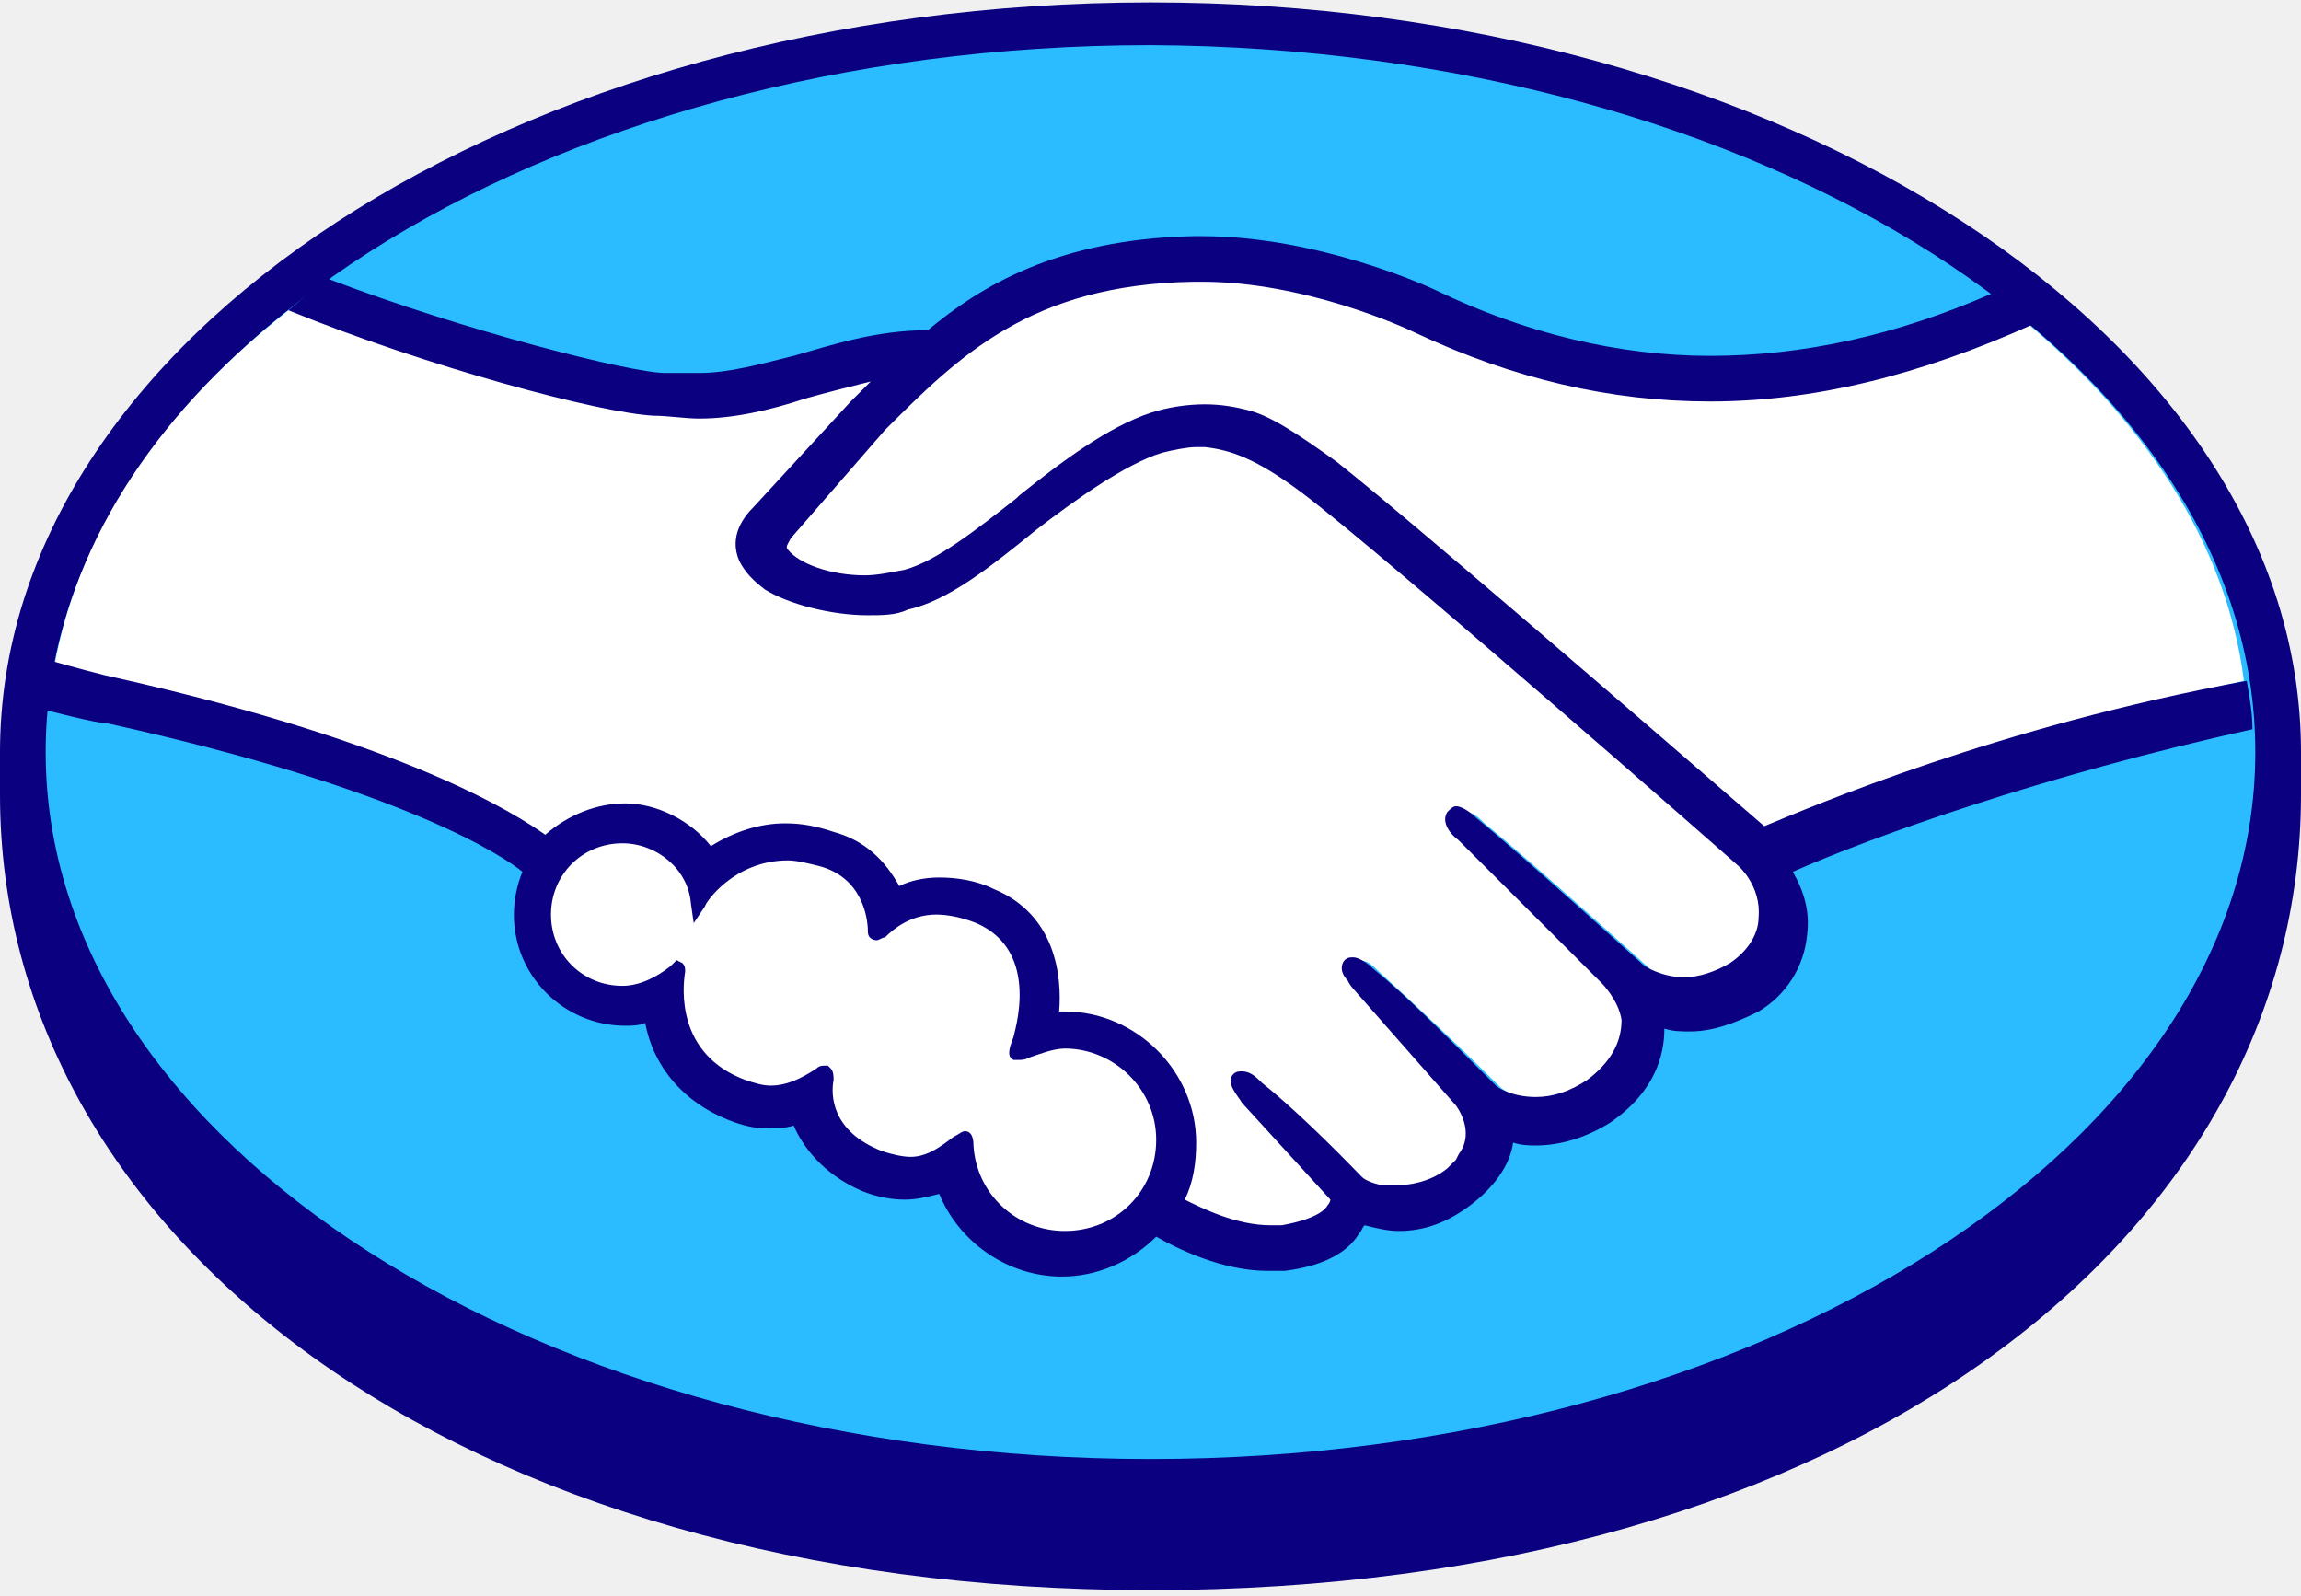
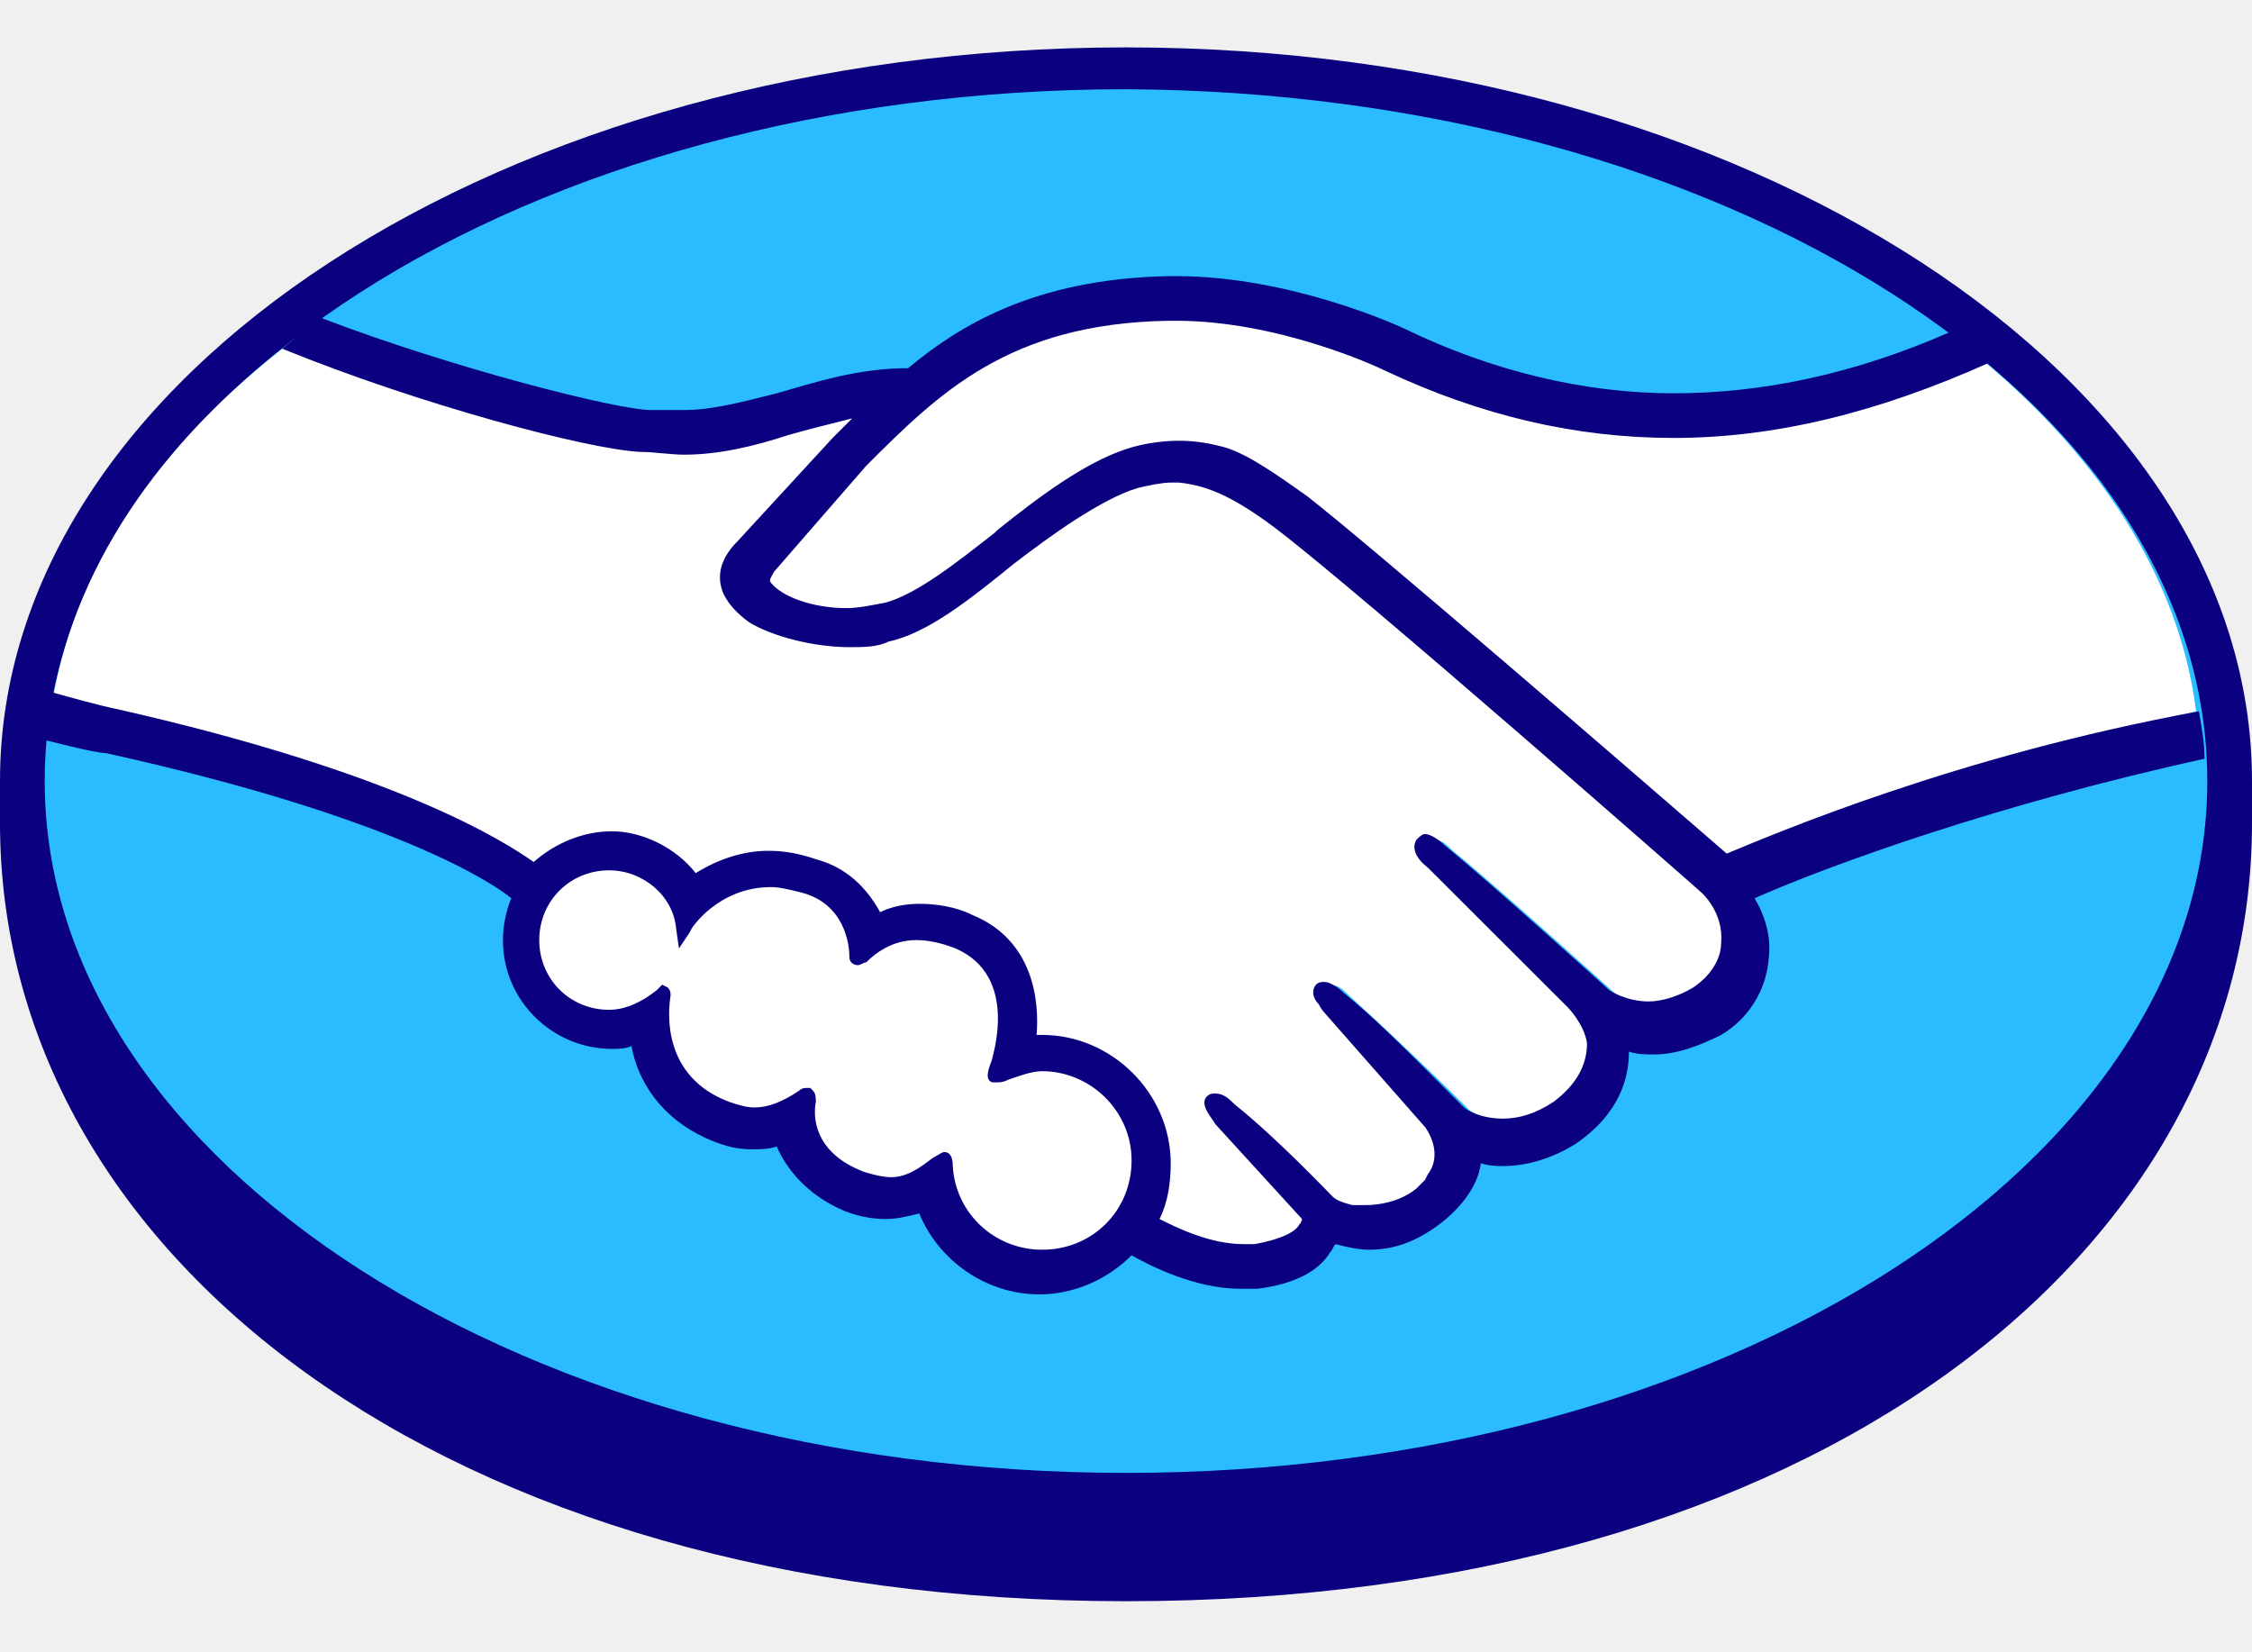
- <svg xmlns="http://www.w3.org/2000/svg" width="150" height="104" fill="none" viewBox="0 0 150 104">
+ <svg xmlns="http://www.w3.org/2000/svg" width="150" height="110" fill="none" viewBox="0 0 150 104">
  <path fill="#0A0080" d="M150 49.027c0-26.944-33.685-48.87-75-48.87-41.501 0-75 21.926-75 48.87v2.787c0 28.616 29.404 51.843 75 51.843 45.968 0 75-23.227 75-51.843v-2.787Z" />
  <path fill="#2ABCFF" d="M147.022 49.027c0 25.457-32.196 46.083-72.022 46.083-39.826 0-72.022-20.626-72.022-46.083C2.978 23.57 35.174 2.944 75 2.944c39.826.186 72.022 20.626 72.022 46.083Z" />
  <path fill="#fff" d="M50.993 34.533s-.745.743-.373 1.487c1.117 1.486 4.653 2.23 8.189 1.486 2.047-.557 4.839-2.601 7.444-4.645 2.792-2.23 5.583-4.46 8.56-5.389 2.979-.93 4.84-.558 6.142-.186 1.49.372 2.978 1.3 5.584 3.345 5.024 3.716 24.751 20.997 28.101 23.97 2.792-1.3 15.075-6.503 31.638-10.22-1.117-8.919-6.514-17.095-14.702-23.784-11.353 4.831-25.31 7.247-39.082.557 0 0-7.444-3.53-14.702-3.345-10.794.186-15.447 5.017-20.472 9.849l-6.327 6.875Z" />
  <path fill="#fff" d="M114.082 56.274c-.186-.186-23.263-20.44-28.474-24.342-2.978-2.23-4.653-2.788-6.514-3.16-.93-.185-2.233 0-3.163.372-2.42.744-5.584 2.788-8.375 5.017-2.978 2.416-5.77 4.46-8.189 5.017-3.163.93-7.258 0-9.119-1.114-.744-.558-1.303-1.115-1.489-1.673-.744-1.486.559-2.787.745-2.973l6.327-6.875 2.233-2.23c-2.047.186-3.908.743-5.769 1.3-2.233.558-4.466 1.302-6.7 1.302-.93 0-5.955-.744-6.885-1.115-5.77-1.487-10.794-3.16-18.425-6.69C11.166 25.8 5.211 34.161 3.536 43.452c1.303.372 3.35.93 4.28 1.115 20.472 4.46 26.8 9.291 28.102 10.22 1.303-1.3 2.978-2.23 5.025-2.23 2.233 0 4.28 1.115 5.583 2.974 1.117-.93 2.792-1.673 4.839-1.673.93 0 1.86.186 2.977.558a6.83 6.83 0 0 1 4.095 3.716c.744-.372 1.675-.557 2.791-.557 1.117 0 2.233.185 3.35.743 3.722 1.672 4.28 5.389 4.094 8.176h.745c4.466 0 8.189 3.716 8.189 8.176 0 1.3-.373 2.601-.931 3.902 1.303.743 4.28 2.23 7.072 1.858 2.233-.186 2.978-.929 3.35-1.486.186-.372.372-.558.186-.93l-5.77-6.503s-.93-.93-.558-1.3c.373-.372.93.185 1.303.557 2.978 2.415 6.514 6.132 6.514 6.132s.372.557 1.675.743c1.116.186 3.163 0 4.652-1.115.373-.372.745-.743.93-1.115 1.49-1.858-.185-3.716-.185-3.716l-6.7-7.619s-.93-.929-.558-1.3c.372-.372.93.185 1.302.557a253.206 253.206 0 0 1 8.003 7.619c.558.371 3.164 2.044 6.513-.186 2.048-1.301 2.42-2.973 2.42-4.274-.186-1.672-1.489-2.787-1.489-2.787l-9.305-9.291s-.93-.744-.558-1.301c.372-.372.93.186 1.302.557 2.978 2.416 10.98 9.663 10.98 9.663.186 0 2.792 2.044 6.328-.186 1.303-.743 2.047-1.858 2.047-3.345-.372-2.044-2.047-3.53-2.047-3.53Z" />
  <path fill="#fff" d="M69.417 67.98c-1.489 0-2.978.744-3.164.744-.186 0 0-.558.186-.93.186-.371 2.047-5.946-2.605-7.99-3.536-1.486-5.583.186-6.328.93-.186.185-.372.185-.372 0 0-.93-.558-3.717-3.536-4.646-4.28-1.3-7.072 1.672-7.816 2.787-.373-2.415-2.42-4.46-5.025-4.46a5 5 0 0 0-5.025 5.018 5 5 0 0 0 5.025 5.017c1.303 0 2.605-.558 3.536-1.487v.186c-.186 1.3-.559 5.76 4.094 7.619 1.861.743 3.536.186 4.839-.744.372-.371.372-.185.372.186-.186 1.115 0 3.717 3.536 5.017 2.605 1.115 4.28 0 5.21-.929.373-.371.56-.371.56.372.185 3.345 2.977 5.946 6.327 5.946 3.536 0 6.327-2.787 6.327-6.318.186-3.344-2.605-6.132-6.141-6.318Z" />
  <path fill="#0A0080" d="M115.012 53.858c-7.072-6.132-23.635-20.44-27.915-23.785-2.606-1.858-4.28-2.973-5.77-3.344-.744-.186-1.674-.372-2.791-.372s-2.42.186-3.536.558c-2.792.929-5.77 3.158-8.56 5.388l-.187.186c-2.605 2.044-5.21 4.088-7.258 4.646-.93.185-1.861.371-2.605.371-2.234 0-4.28-.743-5.025-1.672-.186-.186 0-.372.186-.744l6.141-7.06c4.839-4.832 9.492-9.477 20.1-9.663h.558c6.7 0 13.213 2.973 13.958 3.345 6.327 2.973 12.655 4.46 19.168 4.46 6.7 0 13.586-1.673 21.03-5.018-.744-.743-1.675-1.3-2.605-2.044-6.328 2.787-12.469 4.088-18.425 4.088-5.955 0-12.096-1.486-17.866-4.274-.372-.186-7.63-3.53-15.26-3.53h-.558c-8.933.186-13.958 3.344-17.308 6.132-3.35 0-6.142.929-8.747 1.672-2.233.558-4.28 1.115-6.142 1.115h-2.233c-2.233 0-13.213-2.787-21.96-6.132-.93.557-1.675 1.3-2.605 2.044 9.119 3.716 20.285 6.69 23.82 6.875.931 0 2.048.186 2.979.186 2.233 0 4.652-.557 6.885-1.3 1.303-.372 2.792-.744 4.28-1.116l-1.302 1.301-6.328 6.876c-.558.557-1.674 1.858-.93 3.53.372.743.93 1.3 1.675 1.858 1.489.93 4.28 1.673 6.7 1.673.93 0 1.86 0 2.605-.372 2.606-.557 5.397-2.787 8.375-5.203 2.42-1.858 5.77-4.274 8.188-5.017.745-.186 1.675-.372 2.234-.372h.558c1.675.186 3.35.744 6.328 2.973 5.21 3.903 28.287 24.157 28.473 24.343 0 0 1.489 1.3 1.303 3.344 0 1.115-.744 2.23-1.861 2.974-.93.557-2.047.929-2.978.929-1.488 0-2.605-.744-2.605-.744s-8.002-7.247-10.98-9.662c-.372-.372-.93-.744-1.303-.744-.186 0-.372.186-.558.372-.372.557 0 1.3.744 1.858l9.305 9.291s1.117 1.115 1.303 2.416c0 1.486-.744 2.787-2.233 3.902-1.117.743-2.233 1.115-3.35 1.115-1.489 0-2.42-.557-2.605-.743l-1.303-1.301c-2.42-2.416-4.839-4.831-6.7-6.318-.372-.371-.93-.743-1.303-.743-.186 0-.372 0-.558.186-.186.186-.372.743.186 1.3a2.3 2.3 0 0 0 .372.558l6.7 7.618s1.303 1.673.186 3.16l-.186.37-.558.558c-1.117.93-2.606 1.115-3.35 1.115h-.93c-.745-.186-1.117-.371-1.303-.557-.373-.372-3.722-3.902-6.514-6.132-.372-.372-.744-.743-1.303-.743-.186 0-.372 0-.558.185-.558.558.372 1.487.558 1.859l5.77 6.317s0 .186-.186.372c-.187.372-.931.93-2.978 1.3h-.745c-2.233 0-4.466-1.114-5.583-1.672.559-1.115.745-2.415.745-3.716 0-4.645-3.908-8.548-8.561-8.548h-.372c.186-2.23-.186-6.317-4.28-7.99-1.117-.557-2.42-.743-3.537-.743-.93 0-1.86.186-2.605.557-.93-1.672-2.233-2.973-4.28-3.53-1.117-.372-2.048-.558-3.164-.558-1.675 0-3.35.558-4.839 1.487-1.303-1.672-3.536-2.787-5.583-2.787-1.861 0-3.722.743-5.211 2.044-1.861-1.301-8.933-5.947-27.916-10.22-.93-.186-2.977-.744-4.28-1.115-.186 1.115-.372 2.044-.558 3.159 0 0 3.536.929 4.28.929 19.355 4.274 25.868 8.733 26.985 9.662a7.446 7.446 0 0 0-.558 2.787c0 4.089 3.35 7.247 7.258 7.247.372 0 .93 0 1.303-.185.558 2.973 2.605 5.203 5.397 6.317.93.372 1.675.558 2.605.558.558 0 1.117 0 1.675-.186.558 1.3 1.861 3.159 4.466 4.274.931.372 1.861.557 2.792.557.745 0 1.489-.185 2.233-.371 1.303 3.159 4.467 5.389 8.003 5.389 2.233 0 4.466-.93 6.141-2.602 1.303.743 4.28 2.23 7.258 2.23h1.117c2.978-.372 4.28-1.487 4.839-2.416.186-.186.186-.371.372-.557.744.186 1.489.371 2.233.371 1.675 0 3.164-.557 4.653-1.672 1.489-1.115 2.605-2.601 2.791-4.088.559.186 1.117.186 1.489.186 1.675 0 3.35-.558 4.839-1.487 2.977-2.044 3.536-4.46 3.536-6.132.558.186 1.116.186 1.675.186 1.489 0 2.977-.557 4.466-1.3a6.49 6.49 0 0 0 3.164-5.018c.186-1.486-.186-2.787-.931-4.088 5.025-2.23 16.378-6.318 29.963-9.29 0-1.116-.186-2.045-.372-3.16-16.191 2.974-28.288 8.176-31.452 9.477ZM69.417 80.244c-3.164 0-5.77-2.415-5.956-5.574 0-.186 0-.93-.558-.93-.186 0-.372.187-.744.372-.745.558-1.675 1.301-2.792 1.301-.558 0-1.302-.186-1.86-.371-3.35-1.301-3.35-3.717-3.165-4.646 0-.186 0-.557-.186-.743l-.186-.186h-.186c-.186 0-.372 0-.558.186-1.117.743-2.047 1.115-2.978 1.115-.558 0-1.116-.186-1.675-.372-4.466-1.672-4.094-5.946-3.908-7.061 0-.186 0-.372-.186-.557l-.372-.186-.373.371c-.93.744-2.047 1.301-3.163 1.301-2.606 0-4.653-2.044-4.653-4.645 0-2.602 2.047-4.646 4.653-4.646 2.233 0 4.28 1.672 4.466 3.902l.186 1.301.745-1.115c0-.186 1.86-2.973 5.397-2.973.558 0 1.302.186 2.047.372 2.791.743 3.164 3.344 3.164 4.273 0 .558.558.558.558.558.186 0 .372-.186.558-.186.559-.557 1.675-1.486 3.35-1.486.745 0 1.675.185 2.606.557 4.28 1.858 2.419 7.247 2.419 7.433-.372.929-.372 1.3 0 1.486h.372c.186 0 .372 0 .745-.186.558-.185 1.489-.557 2.233-.557 3.164 0 5.955 2.602 5.955 5.946 0 3.345-2.605 5.946-5.955 5.946Z" />
</svg>
